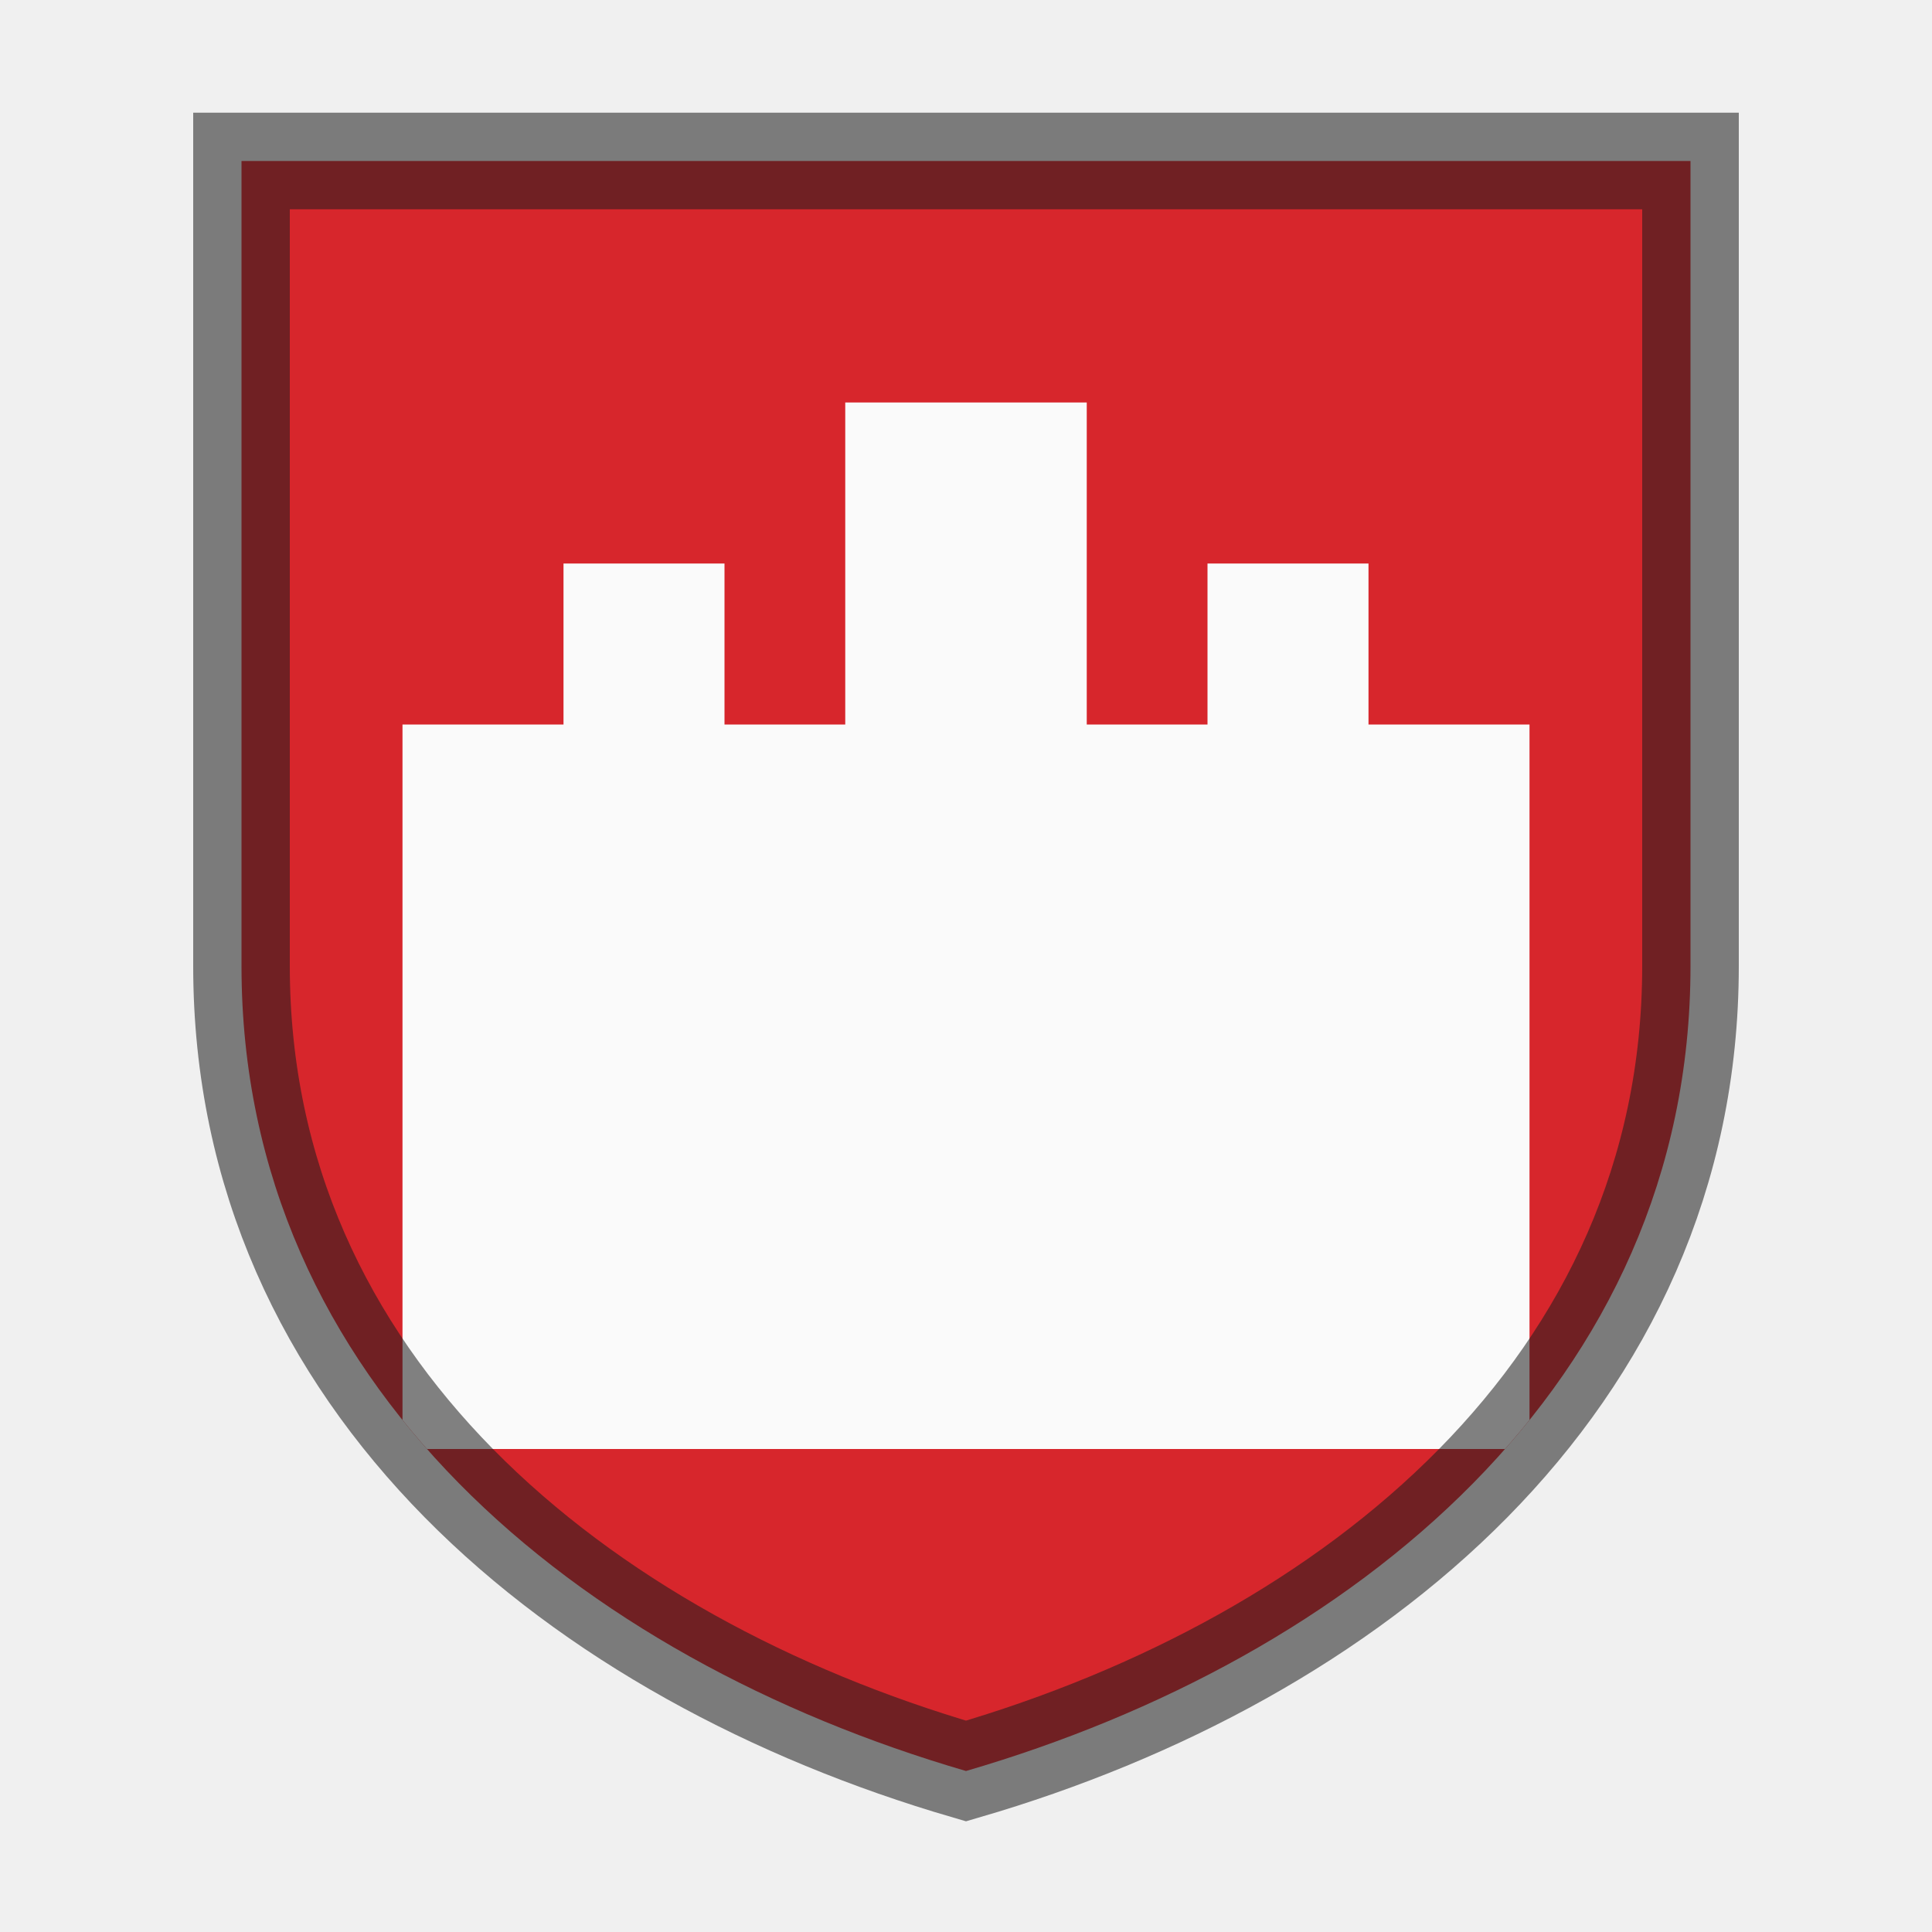
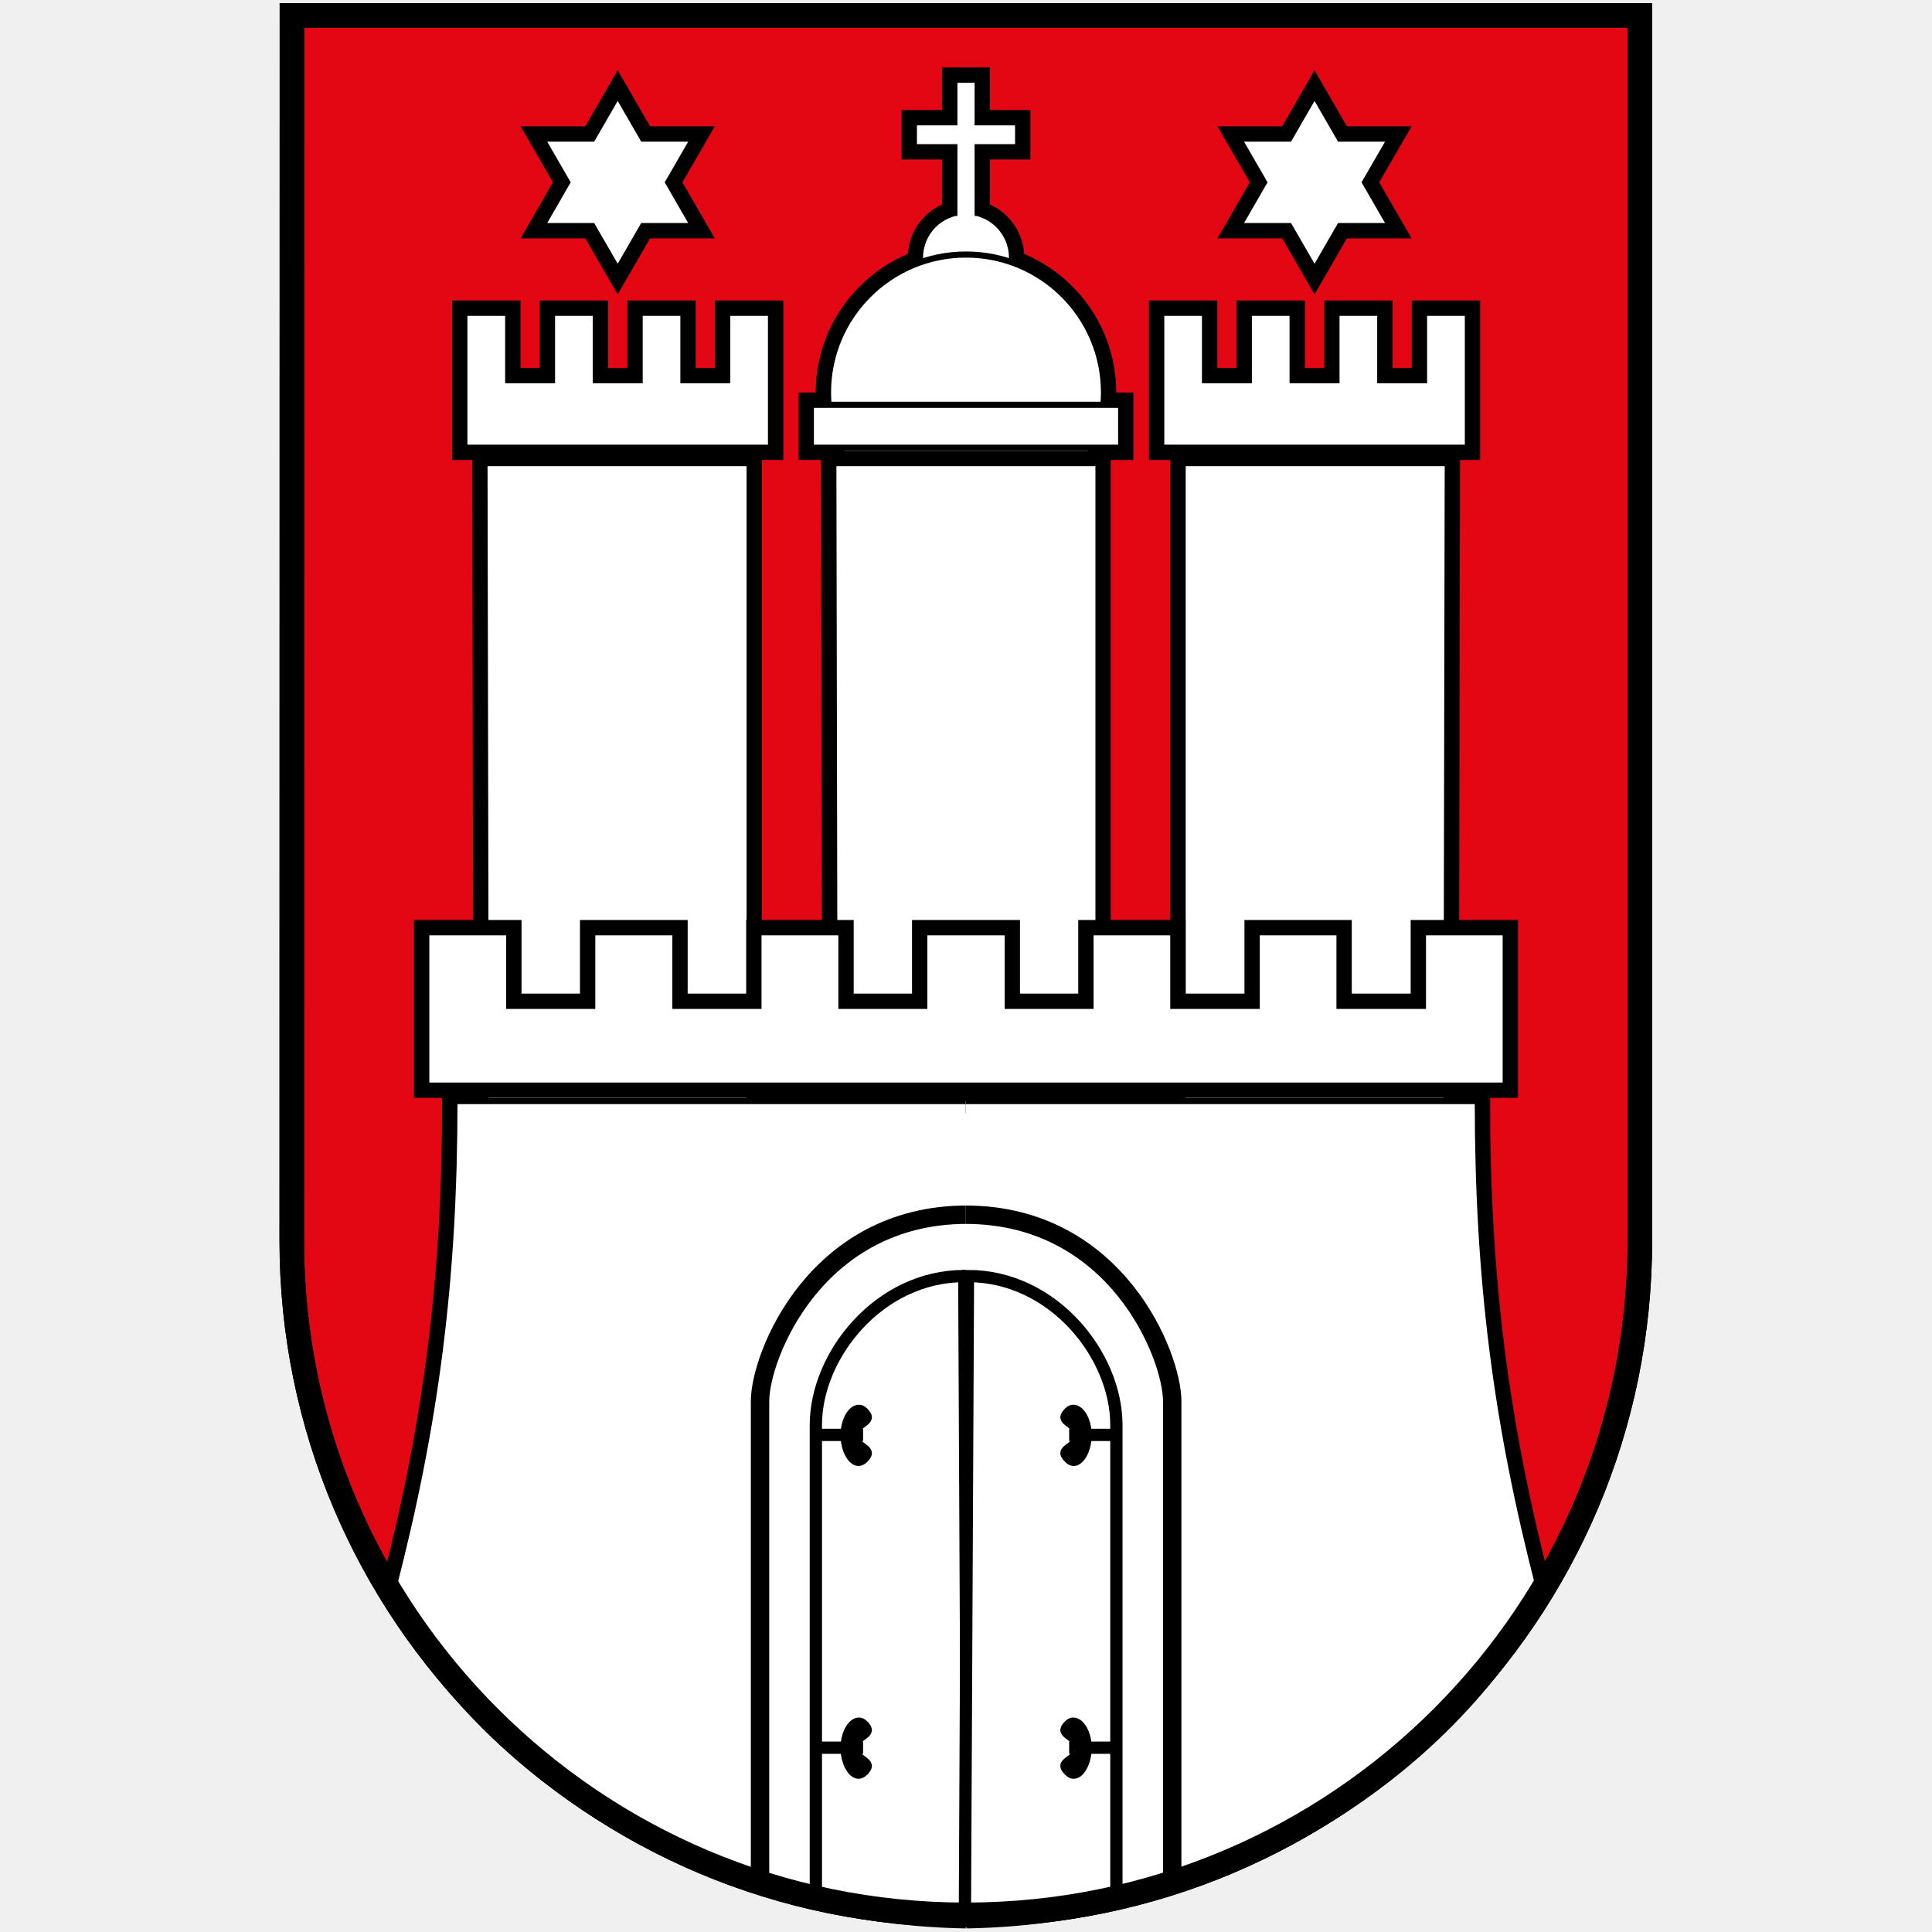
- <svg xmlns="http://www.w3.org/2000/svg" width="24" height="24" viewBox="0 0 24 24">
-   <defs>
-     <clipPath id="s">
-       <path d="M3 2h18v10c0 5.2-4.2 8.6-9 10C7.2 20.6 3 17.2 3 12z" />
-     </clipPath>
-   </defs>
-   <g clip-path="url(#s)">
-     <rect x="0" y="0" width="24" height="24" fill="#d7262c" />
-     <path d="M5 18V9h2V7h2v2h1.5V5h3v4H15V7h2v2h2v9z" fill="#fafafa" />
+ <svg xmlns="http://www.w3.org/2000/svg" xmlns:xlink="http://www.w3.org/1999/xlink" width="24" height="24" viewBox="0 0 225 315" preserveAspectRatio="xMidYMid meet" stroke="#000">
+   <g fill="#e30613">
+     <path id="g" d="m2.6 2.5-0.029 199.8c0 60.7 49.22 109.9 109.9 109.9 60.7 0 109.9-49.2 109.9-109.9v-199.8z" stroke="#000" stroke-width="4" fill="" />
  </g>
-   <path d="M3 2h18v10c0 5.2-4.2 8.6-9 10C7.2 20.6 3 17.2 3 12z" fill="none" stroke="#1c1c1c" stroke-opacity=".55" stroke-width="1.2" />
+   <use stroke-width="4" xlink:href="#e" />
+   <g id="e" fill="#fff">
+     <circle cy="42" cx="112.5" r="7.5" />
+     <path d="m114.4 35.2v-11.2h6.6v-4.06h-6.6v-6.94h-3.8v6.94h-6.6v4.06h6.6v11.2" />
+     <circle cy="64" cx="112.5" r="22.5" />
+     <path d="m87.2 66v7h50.6v-7z" />
+   </g>
+   <use stroke-width="4" xlink:href="#a" />
+   <path id="a" d="m90.87 75.5 0.26 132.5h42.97v-132.5z" fill="#fff" />
+   <g transform="translate(1.32 1.25)">
+     <use xlink:href="#f" transform="matrix(-1 0 0 1 222.4 0)" />
+     <g id="f">
+       <use stroke-width="4" xlink:href="#d" />
+       <g id="d">
+         <use xlink:href="#a" transform="matrix(-1 0 0 1 280.6 -1.25)" />
+         <path fill="#fff" d="M29.389,49.749v22h50v-22h-7.14v11h-7.14v-11h-7.14v11h-7.15v-11h-7.14v11h-7.14v-11H29.389z" />
+         <polygon points="50.272,35.616 42.032,35.616 46.152,28.476 42.032,21.346 50.272,21.346,54.392,14.206 58.512,21.346 66.752,21.346 62.632,28.476 66.752,35.616 66.752,35.616 58.512,35.616 54.392,42.746" fill="#fff" />
+         <path d="M111.23,311.168c41.7-0.699,77.7-23.799,93.399-53.399c-7-27-10-50.5-10-79.5h-83.5" fill="#fff" />
+       </g>
+       <g id="c">
+         <line stroke-width="2" x1="135" y1="232.7" x2="128" y2="232.7" fill="none" />
+         <path d="M127.68,228.75c-2,2,1.5,2,1.5,4s-3.5,2-1.5,4c1.7,1.7,3.5-1.1,3.5-4C131.18,229.55,129.18,227.25,127.68,228.75z" />
+       </g>
+       <path stroke-width="3" d="m111.1 196.8c24.6 0 33.7 23 33.7 30.4v78.4" fill="none" />
+       <path stroke-width="2" d="m111 311 0.5-104.2c13.9 0 24.2 12.9 24.2 24.3v77.5" fill="none" />
+       <use xlink:href="#c" y="51" />
+     </g>
+   </g>
+   <use stroke-width="4" xlink:href="#b" />
+   <path id="b" d="m24.5 152v25h176v-25h-13.5v12h-13.6v-12h-13.5v12h-13.6v-12h-13.5v12h-13.5v-12h-13.6v12h-13.51v-12h-13.53v12h-13.54v-12h-13.56v12h-13.53v-12z" fill="#fff" />
+   <use xlink:href="#g" fill="none" />
</svg>
